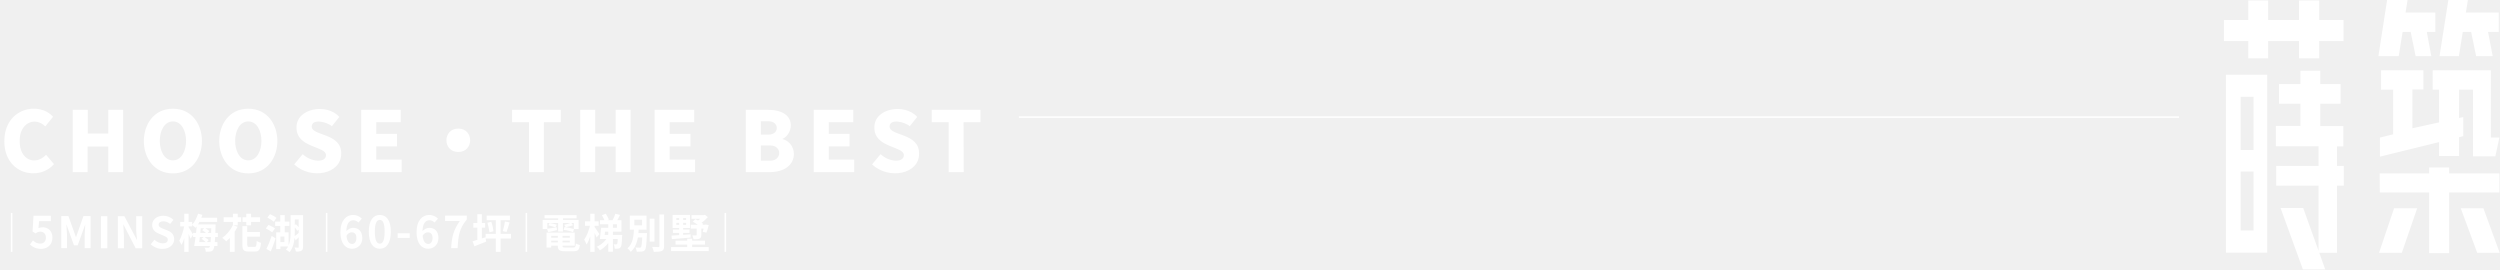
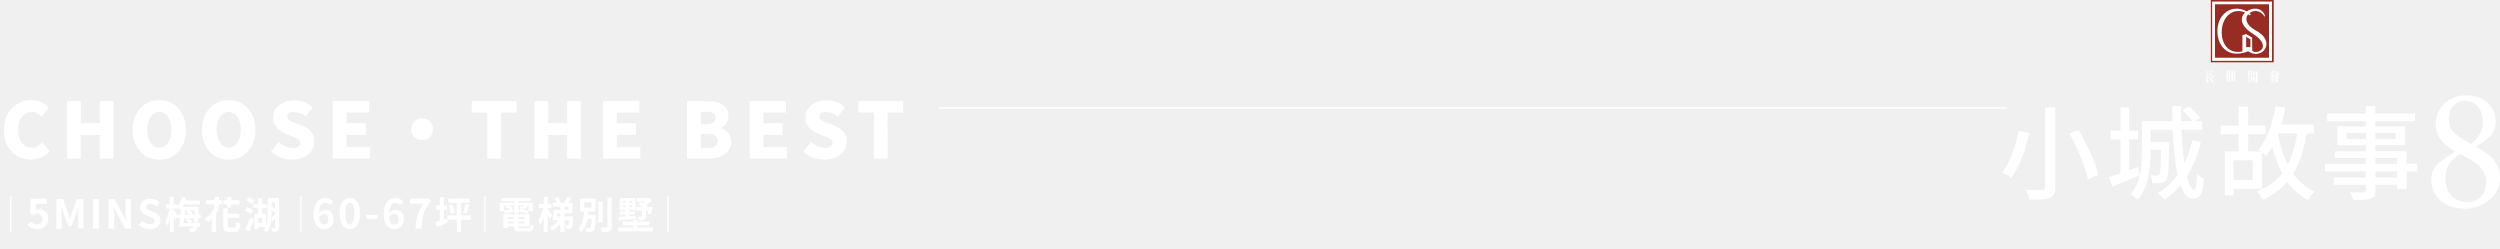
- <svg xmlns="http://www.w3.org/2000/svg" width="1612" height="174" viewBox="0 0 1612 174" fill="#FFF">
-   <path d="M1461.9,162.9h-26.6v0V48.2h26.6 M1453.1,110.6h-8.3v38h8.3 M1453.1,62.4h-8.3v34.3h8.3 M1495.4,37.6h-13V0.3  h13 M1434,26.5V12.9h77.1v13.6 M1462.5,37.6h-12.8V0.3h12.8 M1467.7,119.7V107h43.6v12.7 M1495,94.3h-27.5V81.2h15.8V45.6h12.8v35.7  h14.9v13.1h-4.1v68.6H1495 M1469.5,66.9V54.2h39.7v12.7 M1470.5,134.1h14.6l14.2,39.6h-14.4 M1539.2,0h13.2l-1.3,8.1h19.2v12.5h-5.5  l2.9,15.6h-10.1l-3.2-15.6h-5.2l-2.5,15.6h-13.1 M1548.7,163H1534l9.7-28.7h14.9 M1578.7,0h12.6l-1.3,8.1h21.2v12.5h-6.9l3,15.6  h-10.7l-3.2-15.6h-5.4l-2.5,15.6h-12.5 M1611.8,163h-14.5l-10.6-28.7h14.6 M1579.2,163.2h-12.9V108h12.9 M1534.5,124.1l-0.1-12.3  h77.2v12.3 M1585.6,57.8h9v43h14.4l2.6-12.1h-5.5V45.3h-37.5v12.5h4.1v42.8h12.9 M1588.3,87.8V75.5l-32.8,7.2v-25h7.1V45.3h-27.3  v12.5h7.8v28.8l-8.5,2.1v12.3 M2.8,91.1c0-21.6,22.4-26,31.4-15.8l-5,6.2c-6.9-6.7-16.7-2-16.5,9.3c-0.3,12.2,10,16.4,17,9l5.1,6  C25.3,117,2.8,112.6,2.8,91.1z M46.9,111V70.8h9.7v15.3h13.2V70.8h9.6V111h-9.6V94.5H56.5V111H46.9z M160.1,111.8  c-25,0-25-41.7,0-41.7S185.1,111.8,160.1,111.8z M160.1,103.4c11.3,0,11.3-25.1,0-25.1C148.8,78.3,148.8,103.4,160.1,103.4z   M111.5,111.8c-25,0-25-41.7,0-41.7S136.4,111.8,111.5,111.8z M111.5,103.4c11.3,0,11.3-25.1,0-25.1  C100.2,78.3,100.2,103.4,111.5,103.4z M232.9,111V70.8h25.5v8h-15.8v7.5H256v8.1h-13.4v8.5H259v8.1H232.9z M295.5,82.9  c10.2,0,10.2,15.1,0,15.1S285.3,82.9,295.5,82.9z M341.1,111V78.8h-10.9v-8h31.4v8h-10.9V111H341.1z M374.1,111V70.8h9.7v15.3H397  V70.8h9.6V111H397V94.5h-13.2V111H374.1z M422.1,111V70.8h25.5v8h-15.8v7.5h13.4v8.1h-13.4v8.5h16.4v8.1H422.1z M480.9,111V70.8h14  c20,0,16.5,16,9.7,18.7v0.2c10.4,2.5,11.5,21.3-8.6,21.3H480.9z M490.6,86.8h5c7.1,0,7-8.6,0-8.6h-5V86.8z M490.6,103.6h6.1  c7.6,0,7.7-9.8,0-9.8h-6.1V103.6z M524.7,111V70.8h25.5v8h-15.8v7.5h13.4v8.1h-13.4v8.5h16.4v8.1H524.7z M562.3,106l5.5-6.6  c5.4,5.2,15,5.8,15,0.6c0-5.9-19.1-4.5-19-17.7c-0.3-12.6,19.6-16,27.6-6.9l-4.8,6c-3.2-2.9-13-5.1-13,0.2c0,6.2,19.4,4,19,17.6  C592.7,112.3,573.1,116.1,562.3,106z M189.7,106l5.5-6.6c5.4,5.2,15,5.8,15,0.6c0-5.9-19.1-4.5-19-17.7c-0.3-12.6,19.6-16,27.6-6.9  l-4.8,6c-3.2-2.9-13-5.1-13,0.2c0,6.2,19.4,4,19,17.6C220,112.3,200.4,116.1,189.7,106z M621.4,111h-9.7V78.8h-10.9v-8h31.4v8h-10.9   M19.3,157.6l2-2.6c2.3,2.8,8.3,3.3,8.3-1.8c0-4-4-4.8-6.7-2.7l-1.9-1.2l0.6-10.2h11.2v3.5h-7.6l-0.4,4.5c4.2-1.7,9,0.5,9,6.1  C33.8,161.4,24,162.4,19.3,157.6z M55,144.6l-4.9,13.6h-2.4l-4.9-13.6l0.4,6.8v8.6h-3.7v-20.7h4.6c0,0,4.4,12.3,4.9,13.7  c0.5-1.3,4.8-13.7,4.8-13.7h4.6v20.7h-3.8v-8.6L55,144.6z M65.1,160.1v-20.7h4.1v20.7H65.1z M79.5,144.6l0.4,7.2v8.3H76v-20.7h4.2  l8.2,15.5c-0.2-2.2-0.6-4.9-0.6-7.3v-8.2h3.9v20.7h-4.2L79.5,144.6z M104.7,160.5c-2.8,0-5.5-1.1-7.5-3l2.4-2.9  c1.5,1.4,3.4,2.3,5.3,2.3c2.2,0,3.3-0.9,3.3-2.3c0-1.5-1.3-2-3.1-2.8l-2.8-1.2c-2.1-0.8-4.2-2.5-4.2-5.5c0-3.4,3-6,7.2-6  c2.4,0,4.8,0.9,6.5,2.7l-2.1,2.6c-1.3-1.1-2.7-1.7-4.4-1.7c-1.8,0-3,0.8-3,2.2c0,1.5,1.5,2,3.2,2.7l2.7,1.1c2.5,1,4.1,2.7,4.1,5.6  C112.3,157.6,109.5,160.5,104.7,160.5z M128,140.4h12v2.7h-12V140.4z M128.1,144.7h8.5v2.5h-8.5V144.7z M124.5,150.2h16v2.6h-16  V150.2z M126.8,156.1h13.4v2.5h-13.4V156.1z M127.7,137.8l2.8,0.7c-1,3.2-2.6,6.4-4.4,8.4c-0.5-0.5-1.6-1.4-2.3-1.9  C125.5,143.2,126.9,140.5,127.7,137.8z M136.2,144.7h2.8c0,0,0,0.9,0,1.3c-0.3,10.3-0.7,13.8-1.5,15c-0.5,0.8-1.1,1.1-1.9,1.2  c-0.7,0.1-1.8,0.1-2.9,0.1c0-0.8-0.3-1.9-0.8-2.6c1,0.1,1.8,0.1,2.3,0.1c0.4,0,0.6-0.1,0.9-0.4c0.6-0.8,0.9-4.3,1.2-14V144.7z   M130.4,148.4l1.6-1.5c1,0.6,2.3,1.5,3,2.1l-1.6,1.7C132.7,150,131.3,149,130.4,148.4z M130,154l1.6-1.4c1,0.7,2.3,1.6,3,2.2  l-1.6,1.7C132.3,155.7,130.9,154.6,130,154z M126.9,144.7h2.8c-0.4,4.6-1,10.4-1.6,13.9h-2.9C125.9,155,126.6,149.2,126.9,144.7z   M116.2,143.1h7.7v2.9h-7.7V143.1z M118.8,137.8h2.8v24.6h-2.8V137.8z M118.9,145.1l1.8,0.6c-0.7,4.1-2,9.4-3.7,12.2  c-0.3-0.8-1-2-1.4-2.7C117,152.7,118.4,148.4,118.9,145.1z M121.5,146.3c0.5,0.8,2.6,4.2,3,5l-1.6,2.6c-0.6-1.6-2-4.7-2.6-6  L121.5,146.3z M150.1,145.2l3.1,1c-1.8,3.6-4.6,7.2-7.3,9.4c-0.6-0.6-1.8-1.7-2.6-2.2C146.1,151.4,148.7,148.4,150.1,145.2z   M150.2,137.8h3.1v7.5h-3.1V137.8z M158.8,137.8h3.1v7.5h-3.1V137.8z M148.2,150.7l3.1-3.1v0v14.8h-3.1V150.7z M144.2,140.1h11.3v3  h-11.3V140.1z M156.4,140.1h11.3v3h-11.3V140.1z M159.5,157.9c0,1.2,0.2,1.3,1.3,1.3c0.5,0,2.7,0,3.3,0c1.1,0,1.3-0.6,1.4-3.9  c0.7,0.6,2,1,2.8,1.3c-0.4,4.2-1.2,5.6-4,5.6c-0.7,0-3.4,0-4,0c-3.1,0-4-1-4-4.2v-12.2h3.1v3.8h8.2v3h-8.2V157.9z M177.4,142.9h9.2  v2.8h-9.2V142.9z M180.8,156.1h2.6v-3.6h-2.6 M180.8,160.6h-2.7v-10.8h2.6v-11.1h2.9v11.1h2.5v9.1h-5.3 M192.6,141.5h-2.5v7.8  c0,4.2-0.4,9.8-3.4,13.3c-0.5-0.5-1.7-1.3-2.3-1.6c2.8-3.2,3-7.9,3-11.7v-10.6h8v20.5c0,1.3-0.3,2-1.1,2.5c-0.8,0.4-1.9,0.6-3.5,0.5  c-0.1-0.7-0.5-1.9-0.9-2.6c0.9,0.1,1.9,0.1,2.3,0.1c0.3,0,0.4-0.1,0.4-0.5 M172.4,140.3l1.7-2.2c1.4,0.6,3.3,1.6,4.2,2.4l-1.8,2.5  C175.7,142.2,173.9,141,172.4,140.3z M171.4,147.3l1.7-2.3c1.4,0.6,3.3,1.5,4.2,2.3l-1.8,2.5C174.7,149.1,172.9,148,171.4,147.3z   M171.8,160.5c1-2,2.4-5.4,3.4-8.4l2.5,1.6c-0.9,2.8-2,5.9-3.1,8.4L171.8,160.5z M189.6,152.5c0.9-0.6,2.2-1.6,3.5-2.7l0.9,1.7  c-1.1,1.2-2.2,2.4-3.4,3.5L189.6,152.5z M189.2,145.7l1.6-1.1c1,0.9,2,2.1,2.6,2.9l-1.7,1.3C191.3,148,190.2,146.7,189.2,145.7z   M227,160.4c-4,0-7.5-3.2-7.5-10.6c0-7.8,3.9-11.2,8.1-11.2c2.6,0,4.4,1.1,5.7,2.4l-2.2,2.5c-0.7-0.8-2-1.5-3.2-1.5  c-2.6,0-4.6,2-4.6,7.8c0,5.4,1.6,7.5,3.7,7.5c1.6,0,2.8-1.3,2.8-3.9c0-2.5-1.2-3.6-3-3.6c-1.2,0-2.5,0.6-3.5,2.4l-0.2-2.8  c1.1-1.6,3.1-2.5,4.5-2.5c3.5,0,6,2.1,6,6.6C233.7,157.7,230.6,160.4,227,160.4z M244.9,160.4c-4.3,0-7.1-3.7-7.1-11  c0-7.2,2.8-10.8,7.1-10.8c4.3,0,7.1,3.5,7.1,10.8C252,156.7,249.2,160.4,244.9,160.4z M244.9,157.1c1.8,0,3.1-1.8,3.1-7.7  c0-5.9-1.3-7.6-3.1-7.6s-3.2,1.7-3.2,7.6C241.7,155.3,243.1,157.1,244.9,157.1z M256.4,153.4v-3h7.8v3H256.4z M276.1,160.4  c-4,0-7.5-3.2-7.5-10.6c0-7.8,3.9-11.2,8.1-11.2c2.6,0,4.4,1.1,5.7,2.4l-2.2,2.5c-0.7-0.8-2-1.5-3.2-1.5c-2.6,0-4.6,2-4.6,7.8  c0,5.4,1.6,7.5,3.7,7.5c1.6,0,2.8-1.3,2.8-3.9c0-2.5-1.2-3.6-3-3.6c-1.2,0-2.5,0.6-3.5,2.4l-0.2-2.8c1.1-1.6,3.1-2.5,4.5-2.5  c3.5,0,6,2.1,6,6.6C282.7,157.7,279.7,160.4,276.1,160.4z M290.9,160c0.4-7.3,1.6-11.9,5.6-17.5h-9.5V139H301v2.5  c-4.9,6-5.5,10.3-5.9,18.5H290.9z M313.1,150.8h16.4v3h-16.4V150.8z M313.8,139h15v3h-15V139z M319.7,139.7h3.1v22.7h-3.1V139.7z   M325.6,142.8l3,0.6c-0.7,2.2-1.4,4.7-2,6.2l-2.4-0.6C324.7,147.4,325.3,144.7,325.6,142.8z M314.3,143.6l2.5-0.6  c0.7,1.9,1.2,4.4,1.4,6.1l-2.6,0.7C315.4,148.1,314.9,145.6,314.3,143.6z M305.2,143.8h7.6v3h-7.6V143.8z M307.8,138.1h2.9v17.4  h-2.9V138.1z M304.7,155.6c2.1-0.6,5.2-1.6,8.3-2.6l0.5,2.8c-2.6,1.1-5.4,2.1-7.6,3L304.7,155.6z M353.9,153.3h14.9v1.9h-14.9V153.3  z M353.9,150h16.7v8.4h-16.7v-2.1h13.5v-4.2h-13.5V150z M359.7,151.2h3v7.3c0,1,0.3,1.1,1.9,1.1c0.7,0,4,0,5,0  c1.3,0,1.6-0.4,1.7-2.6c0.7,0.4,1.8,0.8,2.6,1c-0.4,3.2-1.3,4-4.1,4c-0.8,0-4.7,0-5.5,0c-3.6,0-4.6-0.8-4.6-3.5V151.2z M352.4,150h3  v9.6h-3V150z M351.1,138.7h20.7v2.1h-20.7V138.7z M359.9,139.2h3.1v10.1h-3.1V139.2z M349.9,141.8h23.2v5.9H370v-3.9h-17.1v3.9h-3  V141.8z M352.7,147.5c1.6-0.2,3.9-0.5,6.3-0.9l0.1,1.8c-2,0.5-3.9,0.9-5.6,1.3L352.7,147.5z M353.6,145.3l0.8-1.5  c1.5,0.2,3.5,0.7,4.6,1.1l-0.8,1.7C357.1,146.2,355.1,145.6,353.6,145.3z M368.3,143.6l1.2,1.6c-1.4,0.6-3.4,1-4.7,1.3l-1-1.5  C365.1,144.7,367.1,144,368.3,143.6z M363.4,148.2l0.6-1.8c1.9,0.2,4.6,0.8,6.1,1.3l-0.6,2C368.1,149.1,365.4,148.4,363.4,148.2z   M377.2,142.7h8.8v2.9h-8.8V142.7z M380.6,137.8h2.8v24.6h-2.8V137.8z M380.6,144.8l1.7,0.7c-0.7,4.3-2.3,9.5-4.1,12.2  c-0.3-0.9-1-2.4-1.5-3.2C378.4,152.2,379.9,148.1,380.6,144.8z M383.3,146.2c0.6,0.7,2.7,4.1,3.2,4.8l-1.8,2.1  c-0.6-1.5-2-4.6-2.8-5.9L383.3,146.2z M392.2,143.3h3v19h-3V143.3z M388.3,146.9h9.5v-2.3h-10.9V142h13.8v7.4h-12.3V146.9z   M388.1,151.5h10.9v2.6h-11.4L388.1,151.5z M398.4,151.5h2.8c0,0,0,0.7-0.1,1c-0.1,4.2-0.3,6.2-0.9,6.9c-0.5,0.6-0.9,0.8-1.5,0.9  c-0.5,0.1-1.4,0.1-2.3,0.1c-0.1-0.9-0.3-2.1-0.7-2.9c0.7,0.1,1.2,0.1,1.5,0.1c0.3,0,0.5-0.1,0.7-0.3c0.3-0.4,0.4-1.7,0.5-5.4V151.5z   M392,152.5l2.4,0.8c-1.7,3.4-4.5,6.4-7.6,8.1c-0.4-0.7-1.3-1.8-2-2.3C387.8,157.8,390.6,155.2,392,152.5z M388.1,138.8l2.5-1  c0.8,1.2,1.6,2.7,2,3.8l-2.6,1.1C389.7,141.7,388.9,140,388.1,138.8z M396.8,137.8l3,0.8c-0.8,1.7-1.7,3.4-2.5,4.5l-2.5-0.8  C395.5,141.1,396.4,139.1,396.8,137.8z M387.6,146.9h2.8c-0.2,2.4-0.6,5.3-0.9,7.2h-2.7C387,152.1,387.4,149.2,387.6,146.9z   M418.9,141h3.1v14.8h-3.1V141z M425.1,138.3h3.1v20.3c0,1.8-0.4,2.7-1.4,3.2c-1.1,0.5-2.8,0.6-5.2,0.6c-0.2-0.9-0.7-2.4-1.1-3.2  c1.7,0.1,3.4,0.1,4,0.1c0.5,0,0.7-0.2,0.7-0.7V138.3z M409.7,150.3h6v2.8h-6V150.3z M414.3,150.3h2.9c0,0,0,0.8-0.1,1.2  c-0.3,6.3-0.5,8.9-1.3,9.7c-0.5,0.7-1.1,0.9-2,1c-0.7,0.1-1.9,0.1-3.2,0.1c-0.1-0.8-0.4-2-0.8-2.7c1.1,0.1,2.1,0.1,2.6,0.1  c0.4,0,0.7-0.1,0.9-0.3c0.4-0.5,0.7-2.8,0.9-8.6V150.3z M409,141.7v3.6h5v-3.6H409z M406.1,139h10.8v9.1h-10.8V139z M408.8,147.3  h3.1c-0.3,5.6-1,11.5-5.2,15.1c-0.5-0.8-1.4-1.8-2.1-2.3C408.2,157.1,408.6,151.9,408.8,147.3z M432.7,159.3h24.3v2.6h-24.3V159.3z   M435.6,155.2h19v2.5h-19V155.2z M443.1,153.9h3.2v6.8h-3.2V153.9z M433.9,148h10.7v2.2h-10.7V148z M445.9,138.7h8.2v2.4h-8.2V138.7  z M445.4,144.9h9.4v2.5h-9.4V144.9z M446.7,142.9l1.7-1.6c1.7,0.8,3.9,2.1,5,3.1l-1.8,1.8C450.5,145.2,448.4,143.8,446.7,142.9z   M437.9,139.9h2.6v12.4l-2.6,0.5V139.9z M449.3,145.9h2.9v5.6c0,1.3-0.3,2-1.2,2.4c-0.9,0.4-2.1,0.4-3.8,0.4  c-0.1-0.8-0.5-1.8-0.8-2.5c1,0,2.1,0,2.4,0c0.3,0,0.4-0.1,0.4-0.3V145.9z M433,151.9c3.1-0.2,7.8-0.5,12.3-0.8v2.1  c-4.3,0.4-8.9,0.8-12.1,1L433,151.9z M453.2,138.7h0.7l0.6-0.2l1.9,1.5c-1.4,1.6-3.4,3.3-5.2,4.4c-0.4-0.5-1.1-1.3-1.6-1.8  c1.3-0.9,2.9-2.4,3.6-3.5V138.7z M436.1,143.7v1.3h6.3v-1.3H436.1z M436.1,140.6v1.2h6.3v-1.2H436.1z M433.7,138.6h11.2v8.4h-11.2  V138.6z M454.2,144.9h0.4l0.4-0.1l2,0.3c-0.4,1.8-1,3.7-1.5,4.9l-2.4-0.5c0.4-1.1,0.8-2.9,1.1-4.3V144.9z" />
-   <path stroke="#FFF" d="M657,75.5h748 M339.4,137.3v25.1 M210.6,137.3v25.1 M7.5,137.3l0,25.1 M467.7,137.3v25.1" />
+ <svg xmlns="http://www.w3.org/2000/svg" version="1.1" id="圖層_1" x="0px" y="0px" viewBox="0 0 1750 174" style="enable-background:new 0 0 1750 174;" xml:space="preserve">
+   <style type="text/css">
+ 	.st0{fill:#FFFFFF;}
+ 	.st1{fill:#FFFFFF;stroke:#FFFFFF;}
+ 	.st2{fill:#962C23;}
+ </style>
+   <path class="st0" d="M2.8,91.1c0-21.6,22.4-26,31.4-15.8l-5,6.2c-6.9-6.7-16.7-2-16.5,9.3c-0.3,12.2,10,16.4,17,9l5.1,6  C25.3,117,2.8,112.6,2.8,91.1z M46.9,111V70.8h9.7v15.3h13.2V70.8h9.6V111h-9.6V94.5H56.5V111H46.9z M160.1,111.8  c-25,0-25-41.7,0-41.7S185.1,111.8,160.1,111.8z M160.1,103.4c11.3,0,11.3-25.1,0-25.1S148.8,103.4,160.1,103.4z M111.5,111.8  c-25,0-25-41.7,0-41.7S136.4,111.8,111.5,111.8z M111.5,103.4c11.3,0,11.3-25.1,0-25.1S100.2,103.4,111.5,103.4z M232.9,111V70.8  h25.5v8h-15.8v7.5H256v8.1h-13.4v8.5H259v8.1H232.9z M295.5,82.9c10.2,0,10.2,15.1,0,15.1S285.3,82.9,295.5,82.9z M341.1,111V78.8  h-10.9v-8h31.4v8h-10.9V111H341.1z M374.1,111V70.8h9.7v15.3H397V70.8h9.6V111H397V94.5h-13.2V111H374.1z M422.1,111V70.8h25.5v8  h-15.8v7.5h13.4v8.1h-13.4v8.5h16.4v8.1H422.1z M480.9,111V70.8h14c20,0,16.5,16,9.7,18.7v0.2C515,92.2,516.1,111,496,111H480.9z   M490.6,86.8h5c7.1,0,7-8.6,0-8.6h-5V86.8z M490.6,103.6h6.1c7.6,0,7.7-9.8,0-9.8h-6.1V103.6z M524.7,111V70.8h25.5v8h-15.8v7.5  h13.4v8.1h-13.4v8.5h16.4v8.1H524.7z M562.3,106l5.5-6.6c5.4,5.2,15,5.8,15,0.6c0-5.9-19.1-4.5-19-17.7c-0.3-12.6,19.6-16,27.6-6.9  l-4.8,6c-3.2-2.9-13-5.1-13,0.2c0,6.2,19.4,4,19,17.6C592.7,112.3,573.1,116.1,562.3,106z M189.7,106l5.5-6.6c5.4,5.2,15,5.8,15,0.6  c0-5.9-19.1-4.5-19-17.7c-0.3-12.6,19.6-16,27.6-6.9l-4.8,6c-3.2-2.9-13-5.1-13,0.2c0,6.2,19.4,4,19,17.6  C220,112.3,200.4,116.1,189.7,106z M621.4,111h-9.7V78.8h-10.9v-8h31.4v8h-10.9 M19.3,157.6l2-2.6c2.3,2.8,8.3,3.3,8.3-1.8  c0-4-4-4.8-6.7-2.7l-1.9-1.2l0.6-10.2h11.2v3.5h-7.6l-0.4,4.5c4.2-1.7,9,0.5,9,6.1C33.8,161.4,24,162.4,19.3,157.6z M55,144.6  l-4.9,13.6h-2.4l-4.9-13.6l0.4,6.8v8.6h-3.7v-20.7h4.6c0,0,4.4,12.3,4.9,13.7c0.5-1.3,4.8-13.7,4.8-13.7h4.6V160h-3.8v-8.6L55,144.6  z M65.1,160.1v-20.7h4.1v20.7H65.1z M79.5,144.6l0.4,7.2v8.3H76v-20.7h4.2l8.2,15.5c-0.2-2.2-0.6-4.9-0.6-7.3v-8.2h3.9v20.7h-4.2  L79.5,144.6z M104.7,160.5c-2.8,0-5.5-1.1-7.5-3l2.4-2.9c1.5,1.4,3.4,2.3,5.3,2.3c2.2,0,3.3-0.9,3.3-2.3c0-1.5-1.3-2-3.1-2.8  l-2.8-1.2c-2.1-0.8-4.2-2.5-4.2-5.5c0-3.4,3-6,7.2-6c2.4,0,4.8,0.9,6.5,2.7l-2.1,2.6c-1.3-1.1-2.7-1.7-4.4-1.7c-1.8,0-3,0.8-3,2.2  c0,1.5,1.5,2,3.2,2.7l2.7,1.1c2.5,1,4.1,2.7,4.1,5.6C112.3,157.6,109.5,160.5,104.7,160.5z M128,140.4h12v2.7h-12V140.4z   M128.1,144.7h8.5v2.5h-8.5V144.7z M124.5,150.2h16v2.6h-16V150.2z M126.8,156.1h13.4v2.5h-13.4  C126.8,158.6,126.8,156.1,126.8,156.1z M127.7,137.8l2.8,0.7c-1,3.2-2.6,6.4-4.4,8.4c-0.5-0.5-1.6-1.4-2.3-1.9  C125.5,143.2,126.9,140.5,127.7,137.8z M136.2,144.7h2.8c0,0,0,0.9,0,1.3c-0.3,10.3-0.7,13.8-1.5,15c-0.5,0.8-1.1,1.1-1.9,1.2  c-0.7,0.1-1.8,0.1-2.9,0.1c0-0.8-0.3-1.9-0.8-2.6c1,0.1,1.8,0.1,2.3,0.1c0.4,0,0.6-0.1,0.9-0.4c0.6-0.8,0.9-4.3,1.2-14v-0.7H136.2z   M130.4,148.4l1.6-1.5c1,0.6,2.3,1.5,3,2.1l-1.6,1.7C132.7,150,131.3,149,130.4,148.4z M130,154l1.6-1.4c1,0.7,2.3,1.6,3,2.2  l-1.6,1.7C132.3,155.7,130.9,154.6,130,154z M126.9,144.7h2.8c-0.4,4.6-1,10.4-1.6,13.9h-2.9C125.9,155,126.6,149.2,126.9,144.7z   M116.2,143.1h7.7v2.9h-7.7V143.1z M118.8,137.8h2.8v24.6h-2.8V137.8z M118.9,145.1l1.8,0.6c-0.7,4.1-2,9.4-3.7,12.2  c-0.3-0.8-1-2-1.4-2.7C117,152.7,118.4,148.4,118.9,145.1z M121.5,146.3c0.5,0.8,2.6,4.2,3,5l-1.6,2.6c-0.6-1.6-2-4.7-2.6-6  L121.5,146.3z M150.1,145.2l3.1,1c-1.8,3.6-4.6,7.2-7.3,9.4c-0.6-0.6-1.8-1.7-2.6-2.2C146.1,151.4,148.7,148.4,150.1,145.2z   M150.2,137.8h3.1v7.5h-3.1V137.8z M158.8,137.8h3.1v7.5h-3.1V137.8z M148.2,150.7l3.1-3.1l0,0v14.8h-3.1V150.7z M144.2,140.1h11.3  v3h-11.3V140.1z M156.4,140.1h11.3v3h-11.3V140.1z M159.5,157.9c0,1.2,0.2,1.3,1.3,1.3c0.5,0,2.7,0,3.3,0c1.1,0,1.3-0.6,1.4-3.9  c0.7,0.6,2,1,2.8,1.3c-0.4,4.2-1.2,5.6-4,5.6c-0.7,0-3.4,0-4,0c-3.1,0-4-1-4-4.2v-12.2h3.1v3.8h8.2v3h-8.2L159.5,157.9L159.5,157.9z   M177.4,142.9h9.2v2.8h-9.2V142.9z M180.8,156.1h2.6v-3.6h-2.6 M180.8,160.6h-2.7v-10.8h2.6v-11.1h2.9v11.1h2.5v9.1h-5.3   M192.6,141.5h-2.5v7.8c0,4.2-0.4,9.8-3.4,13.3c-0.5-0.5-1.7-1.3-2.3-1.6c2.8-3.2,3-7.9,3-11.7v-10.6h8v20.5c0,1.3-0.3,2-1.1,2.5  c-0.8,0.4-1.9,0.6-3.5,0.5c-0.1-0.7-0.5-1.9-0.9-2.6c0.9,0.1,1.9,0.1,2.3,0.1c0.3,0,0.4-0.1,0.4-0.5 M172.4,140.3l1.7-2.2  c1.4,0.6,3.3,1.6,4.2,2.4l-1.8,2.5C175.7,142.2,173.9,141,172.4,140.3z M171.4,147.3l1.7-2.3c1.4,0.6,3.3,1.5,4.2,2.3l-1.8,2.5  C174.7,149.1,172.9,148,171.4,147.3z M171.8,160.5c1-2,2.4-5.4,3.4-8.4l2.5,1.6c-0.9,2.8-2,5.9-3.1,8.4L171.8,160.5z M189.6,152.5  c0.9-0.6,2.2-1.6,3.5-2.7l0.9,1.7c-1.1,1.2-2.2,2.4-3.4,3.5L189.6,152.5z M189.2,145.7l1.6-1.1c1,0.9,2,2.1,2.6,2.9l-1.7,1.3  C191.3,148,190.2,146.7,189.2,145.7z M227,160.4c-4,0-7.5-3.2-7.5-10.6c0-7.8,3.9-11.2,8.1-11.2c2.6,0,4.4,1.1,5.7,2.4l-2.2,2.5  c-0.7-0.8-2-1.5-3.2-1.5c-2.6,0-4.6,2-4.6,7.8c0,5.4,1.6,7.5,3.7,7.5c1.6,0,2.8-1.3,2.8-3.9c0-2.5-1.2-3.6-3-3.6  c-1.2,0-2.5,0.6-3.5,2.4l-0.2-2.8c1.1-1.6,3.1-2.5,4.5-2.5c3.5,0,6,2.1,6,6.6C233.7,157.7,230.6,160.4,227,160.4z M244.9,160.4  c-4.3,0-7.1-3.7-7.1-11c0-7.2,2.8-10.8,7.1-10.8s7.1,3.5,7.1,10.8S249.2,160.4,244.9,160.4z M244.9,157.1c1.8,0,3.1-1.8,3.1-7.7  s-1.3-7.6-3.1-7.6s-3.2,1.7-3.2,7.6C241.7,155.3,243.1,157.1,244.9,157.1z M256.4,153.4v-3h7.8v3H256.4z M276.1,160.4  c-4,0-7.5-3.2-7.5-10.6c0-7.8,3.9-11.2,8.1-11.2c2.6,0,4.4,1.1,5.7,2.4l-2.2,2.5c-0.7-0.8-2-1.5-3.2-1.5c-2.6,0-4.6,2-4.6,7.8  c0,5.4,1.6,7.5,3.7,7.5c1.6,0,2.8-1.3,2.8-3.9c0-2.5-1.2-3.6-3-3.6c-1.2,0-2.5,0.6-3.5,2.4l-0.2-2.8c1.1-1.6,3.1-2.5,4.5-2.5  c3.5,0,6,2.1,6,6.6C282.7,157.7,279.7,160.4,276.1,160.4z M290.9,160c0.4-7.3,1.6-11.9,5.6-17.5H287V139h14v2.5  c-4.9,6-5.5,10.3-5.9,18.5H290.9z M313.1,150.8h16.4v3h-16.4V150.8z M313.8,139h15v3h-15V139z M319.7,139.7h3.1v22.7h-3.1V139.7z   M325.6,142.8l3,0.6c-0.7,2.2-1.4,4.7-2,6.2l-2.4-0.6C324.7,147.4,325.3,144.7,325.6,142.8z M314.3,143.6l2.5-0.6  c0.7,1.9,1.2,4.4,1.4,6.1l-2.6,0.7C315.4,148.1,314.9,145.6,314.3,143.6z M305.2,143.8h7.6v3h-7.6V143.8z M307.8,138.1h2.9v17.4  h-2.9V138.1z M304.7,155.6c2.1-0.6,5.2-1.6,8.3-2.6l0.5,2.8c-2.6,1.1-5.4,2.1-7.6,3L304.7,155.6z M353.9,153.3h14.9v1.9h-14.9V153.3  z M353.9,150h16.7v8.4h-16.7v-2.1h13.5v-4.2h-13.5V150z M359.7,151.2h3v7.3c0,1,0.3,1.1,1.9,1.1c0.7,0,4,0,5,0  c1.3,0,1.6-0.4,1.7-2.6c0.7,0.4,1.8,0.8,2.6,1c-0.4,3.2-1.3,4-4.1,4c-0.8,0-4.7,0-5.5,0c-3.6,0-4.6-0.8-4.6-3.5V151.2z M352.4,150h3  v9.6h-3V150z M351.1,138.7h20.7v2.1h-20.7V138.7z M359.9,139.2h3.1v10.1h-3.1V139.2z M349.9,141.8h23.2v5.9H370v-3.9h-17.1v3.9h-3  V141.8z M352.7,147.5c1.6-0.2,3.9-0.5,6.3-0.9l0.1,1.8c-2,0.5-3.9,0.9-5.6,1.3L352.7,147.5z M353.6,145.3l0.8-1.5  c1.5,0.2,3.5,0.7,4.6,1.1l-0.8,1.7C357.1,146.2,355.1,145.6,353.6,145.3z M368.3,143.6l1.2,1.6c-1.4,0.6-3.4,1-4.7,1.3l-1-1.5  C365.1,144.7,367.1,144,368.3,143.6z M363.4,148.2l0.6-1.8c1.9,0.2,4.6,0.8,6.1,1.3l-0.6,2C368.1,149.1,365.4,148.4,363.4,148.2z   M377.2,142.7h8.8v2.9h-8.8V142.7z M380.6,137.8h2.8v24.6h-2.8V137.8z M380.6,144.8l1.7,0.7c-0.7,4.3-2.3,9.5-4.1,12.2  c-0.3-0.9-1-2.4-1.5-3.2C378.4,152.2,379.9,148.1,380.6,144.8z M383.3,146.2c0.6,0.7,2.7,4.1,3.2,4.8l-1.8,2.1  c-0.6-1.5-2-4.6-2.8-5.9L383.3,146.2z M392.2,143.3h3v19h-3V143.3z M388.3,146.9h9.5v-2.3h-10.9V142h13.8v7.4h-12.3v-2.5H388.3z   M388.1,151.5H399v2.6h-11.4L388.1,151.5z M398.4,151.5h2.8c0,0,0,0.7-0.1,1c-0.1,4.2-0.3,6.2-0.9,6.9c-0.5,0.6-0.9,0.8-1.5,0.9  c-0.5,0.1-1.4,0.1-2.3,0.1c-0.1-0.9-0.3-2.1-0.7-2.9c0.7,0.1,1.2,0.1,1.5,0.1s0.5-0.1,0.7-0.3c0.3-0.4,0.4-1.7,0.5-5.4V151.5z   M392,152.5l2.4,0.8c-1.7,3.4-4.5,6.4-7.6,8.1c-0.4-0.7-1.3-1.8-2-2.3C387.8,157.8,390.6,155.2,392,152.5z M388.1,138.8l2.5-1  c0.8,1.2,1.6,2.7,2,3.8l-2.6,1.1C389.7,141.7,388.9,140,388.1,138.8z M396.8,137.8l3,0.8c-0.8,1.7-1.7,3.4-2.5,4.5l-2.5-0.8  C395.5,141.1,396.4,139.1,396.8,137.8z M387.6,146.9h2.8c-0.2,2.4-0.6,5.3-0.9,7.2h-2.7C387,152.1,387.4,149.2,387.6,146.9z   M418.9,141h3.1v14.8h-3.1V141z M425.1,138.3h3.1v20.3c0,1.8-0.4,2.7-1.4,3.2c-1.1,0.5-2.8,0.6-5.2,0.6c-0.2-0.9-0.7-2.4-1.1-3.2  c1.7,0.1,3.4,0.1,4,0.1c0.5,0,0.7-0.2,0.7-0.7v-20.3H425.1z M409.7,150.3h6v2.8h-6V150.3z M414.3,150.3h2.9c0,0,0,0.8-0.1,1.2  c-0.3,6.3-0.5,8.9-1.3,9.7c-0.5,0.7-1.1,0.9-2,1c-0.7,0.1-1.9,0.1-3.2,0.1c-0.1-0.8-0.4-2-0.8-2.7c1.1,0.1,2.1,0.1,2.6,0.1  c0.4,0,0.7-0.1,0.9-0.3c0.4-0.5,0.7-2.8,0.9-8.6v-0.5H414.3z M409,141.7v3.6h5v-3.6H409z M406.1,139h10.8v9.1h-10.8V139z   M408.8,147.3h3.1c-0.3,5.6-1,11.5-5.2,15.1c-0.5-0.8-1.4-1.8-2.1-2.3C408.2,157.1,408.6,151.9,408.8,147.3z M432.7,159.3H457v2.6  h-24.3V159.3z M435.6,155.2h19v2.5h-19V155.2z M443.1,153.9h3.2v6.8h-3.2V153.9z M433.9,148h10.7v2.2h-10.7V148z M445.9,138.7h8.2  v2.4h-8.2V138.7z M445.4,144.9h9.4v2.5h-9.4V144.9z M446.7,142.9l1.7-1.6c1.7,0.8,3.9,2.1,5,3.1l-1.8,1.8  C450.5,145.2,448.4,143.8,446.7,142.9z M437.9,139.9h2.6v12.4l-2.6,0.5V139.9z M449.3,145.9h2.9v5.6c0,1.3-0.3,2-1.2,2.4  c-0.9,0.4-2.1,0.4-3.8,0.4c-0.1-0.8-0.5-1.8-0.8-2.5c1,0,2.1,0,2.4,0s0.4-0.1,0.4-0.3v-5.6H449.3z M433,151.9  c3.1-0.2,7.8-0.5,12.3-0.8v2.1c-4.3,0.4-8.9,0.8-12.1,1L433,151.9z M453.2,138.7h0.7l0.6-0.2l1.9,1.5c-1.4,1.6-3.4,3.3-5.2,4.4  c-0.4-0.5-1.1-1.3-1.6-1.8c1.3-0.9,2.9-2.4,3.6-3.5V138.7z M436.1,143.7v1.3h6.3v-1.3H436.1z M436.1,140.6v1.2h6.3v-1.2H436.1z   M433.7,138.6h11.2v8.4h-11.2V138.6z M454.2,144.9h0.4l0.4-0.1l2,0.3c-0.4,1.8-1,3.7-1.5,4.9l-2.4-0.5c0.4-1.1,0.8-2.9,1.1-4.3  V144.9z" />
+   <path class="st1" d="M657,75.5h748 M339.4,137.3v25.1 M210.6,137.3v25.1 M7.5,137.3v25.1 M467.7,137.3v25.1" />
+   <g>
+     <g>
+       <rect x="1547.6" class="st2" width="44" height="43.6" />
+       <rect x="1548.5" y="1.1" class="st0" width="41.9" height="41.5" />
+       <path class="st2" d="M1576.6,35.6L1576.6,35.6c-0.2-2.2,0-9.1-0.2-9.3c0-0.2-4.1-2.4-4.1-2.4l-2.6,0.7v11.4    c-11.2,2.4-15.8-7.6-14.2-17.1c1.3-7.5,7.5-13.6,16-10.2c-3.4,3.4-3.7,9.1,5.2,14.7C1591.3,32.6,1580.3,38.7,1576.6,35.6z     M1572.3,25.7l3,1.9V33h-3V25.7z M1588.3,3h-37.8v37.4h37.8C1588.3,40.4,1588.3,3,1588.3,3z M1573.8,35.9c-17.1,6.7-23.8-8-21-19    c2-8.4,10.6-14,19.9-8.9c4.1-3,10.8-3,12.9,3.2l-0.4,0.4c-2.8-4.7-7.8-4.7-10.6-2.4c0.4,0.2,0.7,0.6,0.9,0.7l-0.6,0.9    c-0.4-0.4-0.9-0.6-1.3-0.7c-2.2,2.6-1.7,7.3,5.4,11.2C1594.1,29.1,1583.3,42.7,1573.8,35.9z" />
+       <path class="st0" d="M1561.3,49.7c1.5,0.6,0.9,2,0.4,1.3C1561.5,50.7,1561.3,50.1,1561.3,49.7L1561.3,49.7z M1595.6,52L1595.6,52    c-0.4,0.2-0.6,0.6-0.7,1.1c-0.2-0.2-0.4-0.2-0.6-0.4c0,0,0,0-0.2,0v0.7c0,0.2,0.4,0.2,0.6,0.2c0.7,0,0.6,0.7-0.4,0.7l0.7,0.7    c0,0-0.2,0.2-0.4,0.2c-0.2,0.4-0.4,0.6-0.6,0.9c1.1,0.7,0.9,1.9,0.2,1.5c-0.2-0.4-0.6-0.7-0.7-0.9c-0.6,0.6-1.3,0.9-2.2,1.1v-0.2    c0.7-0.4,1.3-0.7,1.7-1.3c-0.4-0.4-0.7-0.6-1.1-0.7v-0.2c0.6,0,0.9,0.2,1.3,0.4c0.2-0.2,0.2-0.4,0.4-0.7h-1.9v-0.2h1.9l0.4-0.4    c-0.6,0-0.7-0.2-0.7-0.7v-1.1h-0.4v0.4c0,0.6-0.2,1.5-1.3,1.9l0,0c0.6-0.6,0.6-1.1,0.6-1.7V52l0.9,0.4h0.4l0.2-0.4    c-0.6-0.7-1.1-1.5-1.3-2.8h0.2c0.2,0.6,0.4,0.9,0.7,1.3c0.2-0.4,0.6-0.7,0.6-1.1l0.7,0.7c0,0-0.2,0.2-0.4,0    c-0.2,0.2-0.6,0.4-0.9,0.6c0.2,0.2,0.6,0.4,0.7,0.6c0.2-0.4,0.4-0.7,0.6-1.1l0.7,0.7c0,0-0.2,0.2-0.2,0c-0.2,0.2-0.6,0.4-0.9,0.4    C1594.7,51.8,1595.2,52,1595.6,52z M1579.2,50.1h-1.1l-0.7-0.4v3.2c0.4,0,0.7-0.2,0.7-0.4h1.1v4.1c0,0.4-0.7,0.2-0.7,0.2V57    c0.6,0.2,0.6,0.4,0.7,1.1c0.9-0.2,0.9-0.6,0.9-1.3v-6.1c0.2,0,0.2-0.2,0.4-0.2l-0.7-0.7L1579.2,50.1z M1579.2,52.3h-1.1v-0.9h1.1    V52.3z M1579.2,51h-1.1v-0.9h1.1V51z M1579,55.1c-0.2-0.4-0.7-0.7-0.7-0.7l-0.4,0.6l0,0v-1.3h0.7c0.2,0,0.2,0,0.2-0.2    c-0.2-0.4-0.7-0.7-0.7-0.7l-0.4,0.6h-2.6v0.2h0.7v1.1c0,0,0,0.2,0,0.4h-0.9v0.2h0.9c0,0.7-0.2,1.5-0.7,2.2v0.2    c1.1-0.6,1.3-1.5,1.5-2.2h0.7v2.2h0.2c0.4,0,0.6-0.2,0.6-0.2v-1.9h0.9C1579,55.3,1579,55.1,1579,55.1z M1577.4,54.9h-0.7    c0-0.2,0-0.2,0-0.4v-1.1h0.7V54.9z M1591.5,55.5c-0.2,1.7-0.2,2.2-1.5,2.4c0-0.6-0.2-0.7-0.7-0.9v-0.2c1.3,0.2,1.3,0.2,1.5-1.5    h-0.7l-0.4,0.4l-0.7-0.6c0,0,0.2-0.2,0.4-0.2c0-0.6,0.2-1.1,0.2-1.5l0.7,0.4h0.4v-1.1h-0.7c-0.4,0.2-0.7,0.4-1.3,0.6v-0.2    c0.6-0.4,1.1-0.9,1.5-1.5c-0.2,0-0.4,0-0.4,0c0-0.4-0.2-0.7-0.6-0.9l0,0c0.9,0,1.3,0.4,1.1,0.7c0.2-0.4,0.4-0.7,0.6-1.1h-1.9v-0.2    h1.9l0.6-0.6l0.7,0.7c0,0-0.2,0.2-0.4,0.2c-0.4,0.7-0.9,1.5-1.7,2h0.6l0.4-0.4l0.6,0.7l-0.2,0.2v1.5c0,0-0.6,0.2-0.7,0.2v-0.4    h-0.6c0,0.4,0,0.7-0.2,0.9h0.7l0.4-0.6l0.7,0.7C1591.7,55.5,1591.7,55.5,1591.5,55.5z M1565.3,52.9    C1565.4,52.9,1565.4,52.9,1565.3,52.9c0-0.6-0.6-0.9-0.6-0.9l-0.4,0.6h-1.7c0.2-0.4,0.2-0.7,0.4-0.9h2c0,0,0.2,0,0.2-0.2    c-0.2-0.2-0.6-0.6-0.6-0.6l-0.4,0.6h-0.6c0.4-0.4,0.9-0.7,1.1-1.1c0.2,0,0.2,0,0.4-0.2l-0.9-0.6c-0.2,0.4-0.4,1.1-0.7,1.7h-0.6    c0.2-0.6,0.2-1.1,0.4-1.7c0.2,0,0.2-0.2,0.4-0.2l-1.1-0.2c0,0.7,0,1.5-0.2,2h-1.3v0.2h1.1c0,0.4-0.2,0.7-0.4,0.9h-0.9v0.2h0.9    c-0.2,0.6-0.6,1.1-0.9,1.7v-4.3c0.2,0,0.2-0.2,0.2-0.2l-0.7-0.7l-0.4,0.6h-0.4l-0.9-0.4v3.5c0,1.7,0,3.4-0.4,4.8h0.2    c0.7-0.9,0.9-2.2,1.1-3.5h0.6v2c0,0.4-0.6,0.2-0.7,0.2v0.2c0.6,0.2,0.6,0.4,0.6,0.9c0.7,0,0.9-0.4,0.9-1.1v-1.9    c0.6-0.4,0.9-0.7,1.3-1.3c0,0.4,0,0.7,0,1.1h-0.9v0.2h0.9c-0.2,1.1-0.6,2.2-1.5,2.8v0.2c1.5-0.6,2-1.7,2.2-3h0.7    c-0.2,1.7,0.2,1.9-1.1,1.7v0.2c0.6,0.2,0.7,0.4,0.7,0.9c1.3-0.2,1.1-0.7,1.3-2.6c0.2,0,0.2,0,0.4-0.2l-0.7-0.7l-0.4,0.6h-0.9    c0-0.2,0-0.6,0-0.9c0.2,0,0.2-0.2,0.2-0.2l-1.1-0.2c0.2-0.2,0.2-0.4,0.2-0.6h0.9c0.2,0.9,0.7,1.3,1.5,1.7    C1564.7,53.5,1564.9,53.3,1565.3,52.9L1565.3,52.9c-0.7,0-1.5-0.2-1.9-0.7h1.9V52.9z M1560.2,54.2h-0.6c0-0.4,0-0.7,0-1.1v-0.7    h0.6V54.2z M1560.2,52h-0.6v-1.9h0.6V52z M1575.9,52.9c0.2,0,0.7-0.2,0.7-0.4v-2.2c0.2,0,0.2-0.2,0.2-0.2l-0.7-0.7l-0.4,0.6h-0.9    l-0.9-0.4v8.4c0.4,0,0.9-0.2,0.7-0.4v-5h1.1L1575.9,52.9L1575.9,52.9z M1574.8,50.3h1.1v0.9h-1.1V50.3z M1574.8,52.3v-0.9h1.1v0.9    H1574.8z M1550.4,53.8C1550.4,54,1550.2,54,1550.4,53.8l-3.5,0.2c0.2,0.6,0.6,1.1,0.9,1.5c0.6-0.4,0.9-0.9,1.1-1.3l0.7,0.7h-0.2    c-0.4,0.2-1.1,0.4-1.5,0.7c0.6,0.6,1.3,1.1,2.2,1.7l0,0c-0.4,0-0.7,0-1.1,0.6c-1.3-1.1-2-1.9-2.6-3.9h-0.9v2.6    c0.4-0.2,0.9-0.2,1.3-0.4v0.2c-0.4,0.4-2,1.5-2,1.5l-0.6-1.1c0.4-0.2,0.4-0.4,0.4-0.6V54h-1.5v-0.2h1.5v-4.3l0.9,0.4h2.4l0.4-0.7    c0,0,0.6,0.4,0.7,0.7c0,0.2-0.2,0.2-0.2,0.2h-3.5V51h2.2l0.4-0.6c0,0,0.4,0.4,0.7,0.7c0,0.2-0.2,0.2-0.2,0.2h-3.2v0.9h2.2l0.4-0.6    c0,0,0.4,0.4,0.7,0.7c0,0.2-0.2,0.2-0.2,0.2h-3.2v1.1h3.4l0.4-0.7C1549.6,53.1,1550.2,53.6,1550.4,53.8z" />
+     </g>
+     <path class="st0" d="M1727,66.7c11.8,0,20,8.2,20,18.2c0,3.6-1.2,7.3-3.3,10c-1.2,1.2-4.8,3.9-10.3,7.9   c8.5,4.5,16.7,10.6,16.7,21.2c0,14.2-13,22.1-24.6,22.1c-13.6,0-23.6-7.9-23.6-20.3c0-6.4,2.7-9.7,5.8-12.1   c2.1-1.8,6.7-4.8,10.9-7.6c-7.9-4.5-13.6-10.6-13.6-19.1C1704.8,75.8,1713.6,66.7,1727,66.7z M1727,141.5c8.2,0,13.3-5.5,13.3-14.2   c0-9.7-8.2-14.5-18.2-19.4c-6.7,3.6-10.3,9.4-10.3,16.7C1711.8,135.8,1718.8,141.5,1727,141.5z M1725.4,70.6   c-7.3,0-11.2,5.8-11.2,12.7c0,9.1,6.1,12.1,15.5,17.3c4.8-3.6,8.2-7.9,8.2-15.2C1737.9,74.9,1731.8,70.6,1725.4,70.6z M1420.5,93   c-2.4,10.4-6.4,23.3-12.6,31.3c-1.6-1.2-4.6-2.9-6.4-3.5c6-7.4,9.8-19.7,11.4-29.1L1420.5,93z M1438.7,75.3v55.7   c0,4.4-1.1,6.4-3.9,7.5c-2.9,1.1-7.4,1.3-14.2,1.2c-0.4-1.9-1.6-5-2.6-6.9c4.9,0.2,10.1,0.2,11.6,0.1c1.5-0.1,2-0.5,2-1.9V75.3   H1438.7z M1455,91.1c6.1,9.9,11.9,22.9,13.7,31.5l-7.2,2.9c-1.5-8.4-7.1-21.7-12.9-32L1455,91.1z M1540.6,99.4   c-2.2,9.2-5.5,17.3-9.8,24.1c1.5,5.9,3.2,9.4,5.1,9.4c1.1,0,1.9-3.4,2.1-11.2c1.3,1.4,3.3,2.8,4.8,3.4c-0.9,10.8-2.6,13.9-7.7,13.9   c-3.8,0-6.6-3.5-8.8-9.3c-3.2,3.9-6.9,7.3-11.1,10.1c-0.9-1.2-3.3-3.5-4.6-4.6c5.4-3.3,10-7.6,13.7-12.7   c-1.9-8.6-2.9-19.7-3.4-31.7h-15.5v8.7h13.1c0,0,0,1.6-0.1,2.4c-0.2,16.1-0.5,22.2-1.8,24c-1,1.3-2.1,1.9-3.8,2.1   c-1.4,0.2-3.8,0.3-6.2,0.1c-0.1-1.6-0.7-4-1.6-5.5c2.2,0.3,4.1,0.3,4.9,0.3s1.3-0.2,1.7-0.9c0.7-1,1-5.3,1.1-17.1h-7.4v2.4   c0,10.2-1.3,24-8.9,32.7c-1-1.3-3.6-3.4-4.9-4.1c3.3-3.8,5.2-8.3,6.3-13.1c-6.7,2.8-13.7,5.6-19.3,7.8l-2.1-6.6   c2.3-0.7,5-1.6,7.9-2.7V97.6h-6.9v-6.1h6.9V75.2h6.1v16.3h6.3v6.1h-6.3v21.6l6.3-2.3l1.2,5.8c1.1-5.3,1.4-10.6,1.4-15.4V84.8h21.4   c-0.1-3.5-0.2-7.1-0.2-10.6h6.3c-0.1,3.6,0,7.1,0.1,10.6h7.8c-1.6-2.3-4.5-5.4-7-7.6l4.6-2.8c2.9,2.4,6.3,5.8,7.8,8.1l-3.5,2.3h4.8   v6h-14.3c0.4,8.8,1.1,16.8,2,23.4c2.4-4.7,4.1-10.1,5.5-15.9L1540.6,99.4z M1614.7,93.5c-1.9,11.3-4.9,20.6-9.4,28   c3.9,5.6,8.8,9.9,15,12.6c-1.5,1.4-3.6,3.9-4.6,5.8c-6.1-3-10.8-7.3-14.6-12.6c-4.5,5.2-10.2,9.3-17.4,12.6   c-0.6-1.6-2.5-4.6-3.8-5.9c7.6-3.1,13.2-7.1,17.6-12.6c-2.9-5.5-5.2-11.7-7-18.6c-1.3,2.4-2.6,4.5-4.1,6.4   c-0.7-0.7-1.9-1.6-3.1-2.6v25.6h-19.8v4.6h-6.1V106h9.7V94h-12.7v-6.1h12.7V74.4h6.6v13.4h12.1V94h-12.1V106h8.8   c-0.6-0.5-1.2-0.9-1.7-1.2c6.1-6.9,10.1-18.4,12.2-30.5l6.7,1.1c-0.7,4.1-1.7,8.1-2.9,11.8h22.9v6.3H1614.7z M1576.9,112.2h-13.5   V126h13.5V112.2z M1594.6,93.7c1.4,7.8,3.7,15.2,6.9,21.4c3.1-5.9,5.1-13.1,6.6-21.5h-13.3L1594.6,93.7z M1692.1,119.9h-7.4v12.5   h-6.7v-3.1h-15.2v3.7c0,3.6-0.9,5.1-3.4,6.1c-2.4,0.9-6.1,0.9-12.1,0.9c-0.4-1.5-1.4-3.9-2.3-5.4c3.9,0.1,8.2,0.1,9.3,0.1   c1.3-0.1,1.7-0.4,1.7-1.6v-3.8h-22.3v-5h22.3v-4.4h-28.5v-5.2h28.5v-4.1h-21.6v-4.7h21.6v-4.2h-19.8V88.5h19.8v-3.6h-27v-5.4h27   v-5.2h6.7v5.2h27.8v5.4h-27.8v3.6h20.8v13.1h-20.8v4.2h21.9v8.8h7.4V119.9z M1656.1,97.2V93h-13.4v4.3H1656.1z M1662.8,93v4.3h14.1   V93H1662.8z M1662.8,114.7h15.2v-4.1h-15.2V114.7z M1678,119.9h-15.2v4.4h15.2V119.9z" />
+   </g>
</svg>
